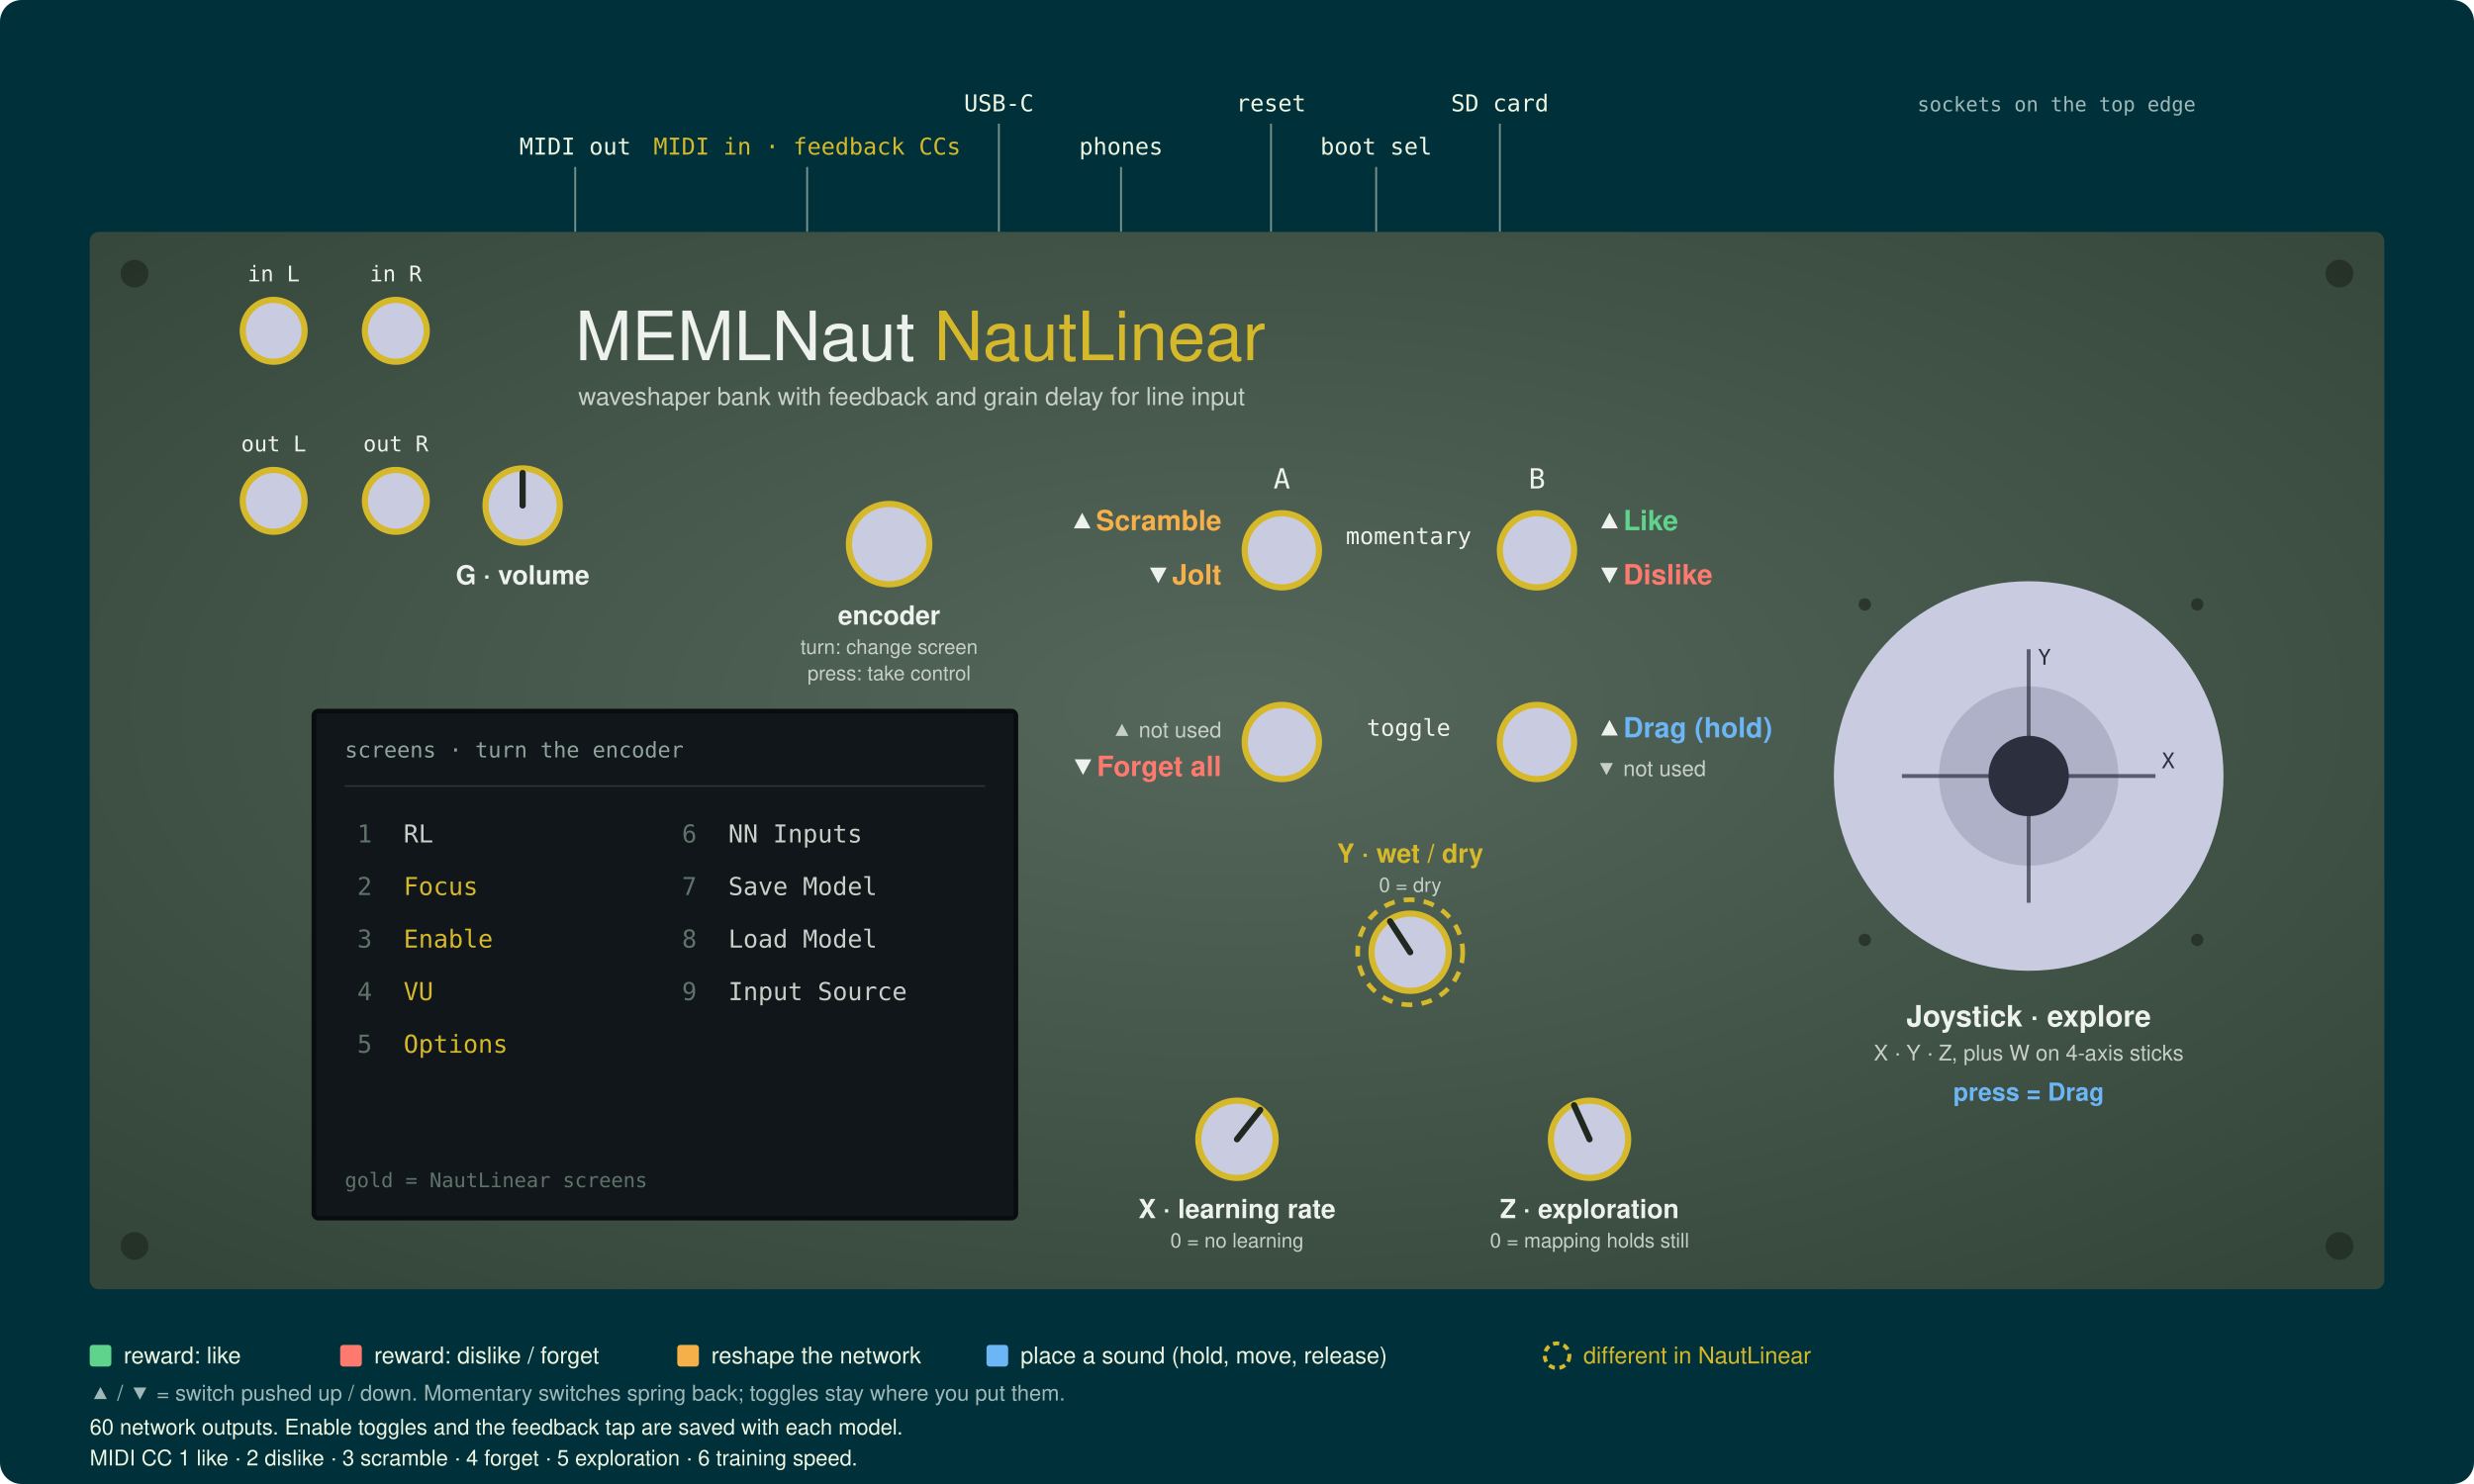
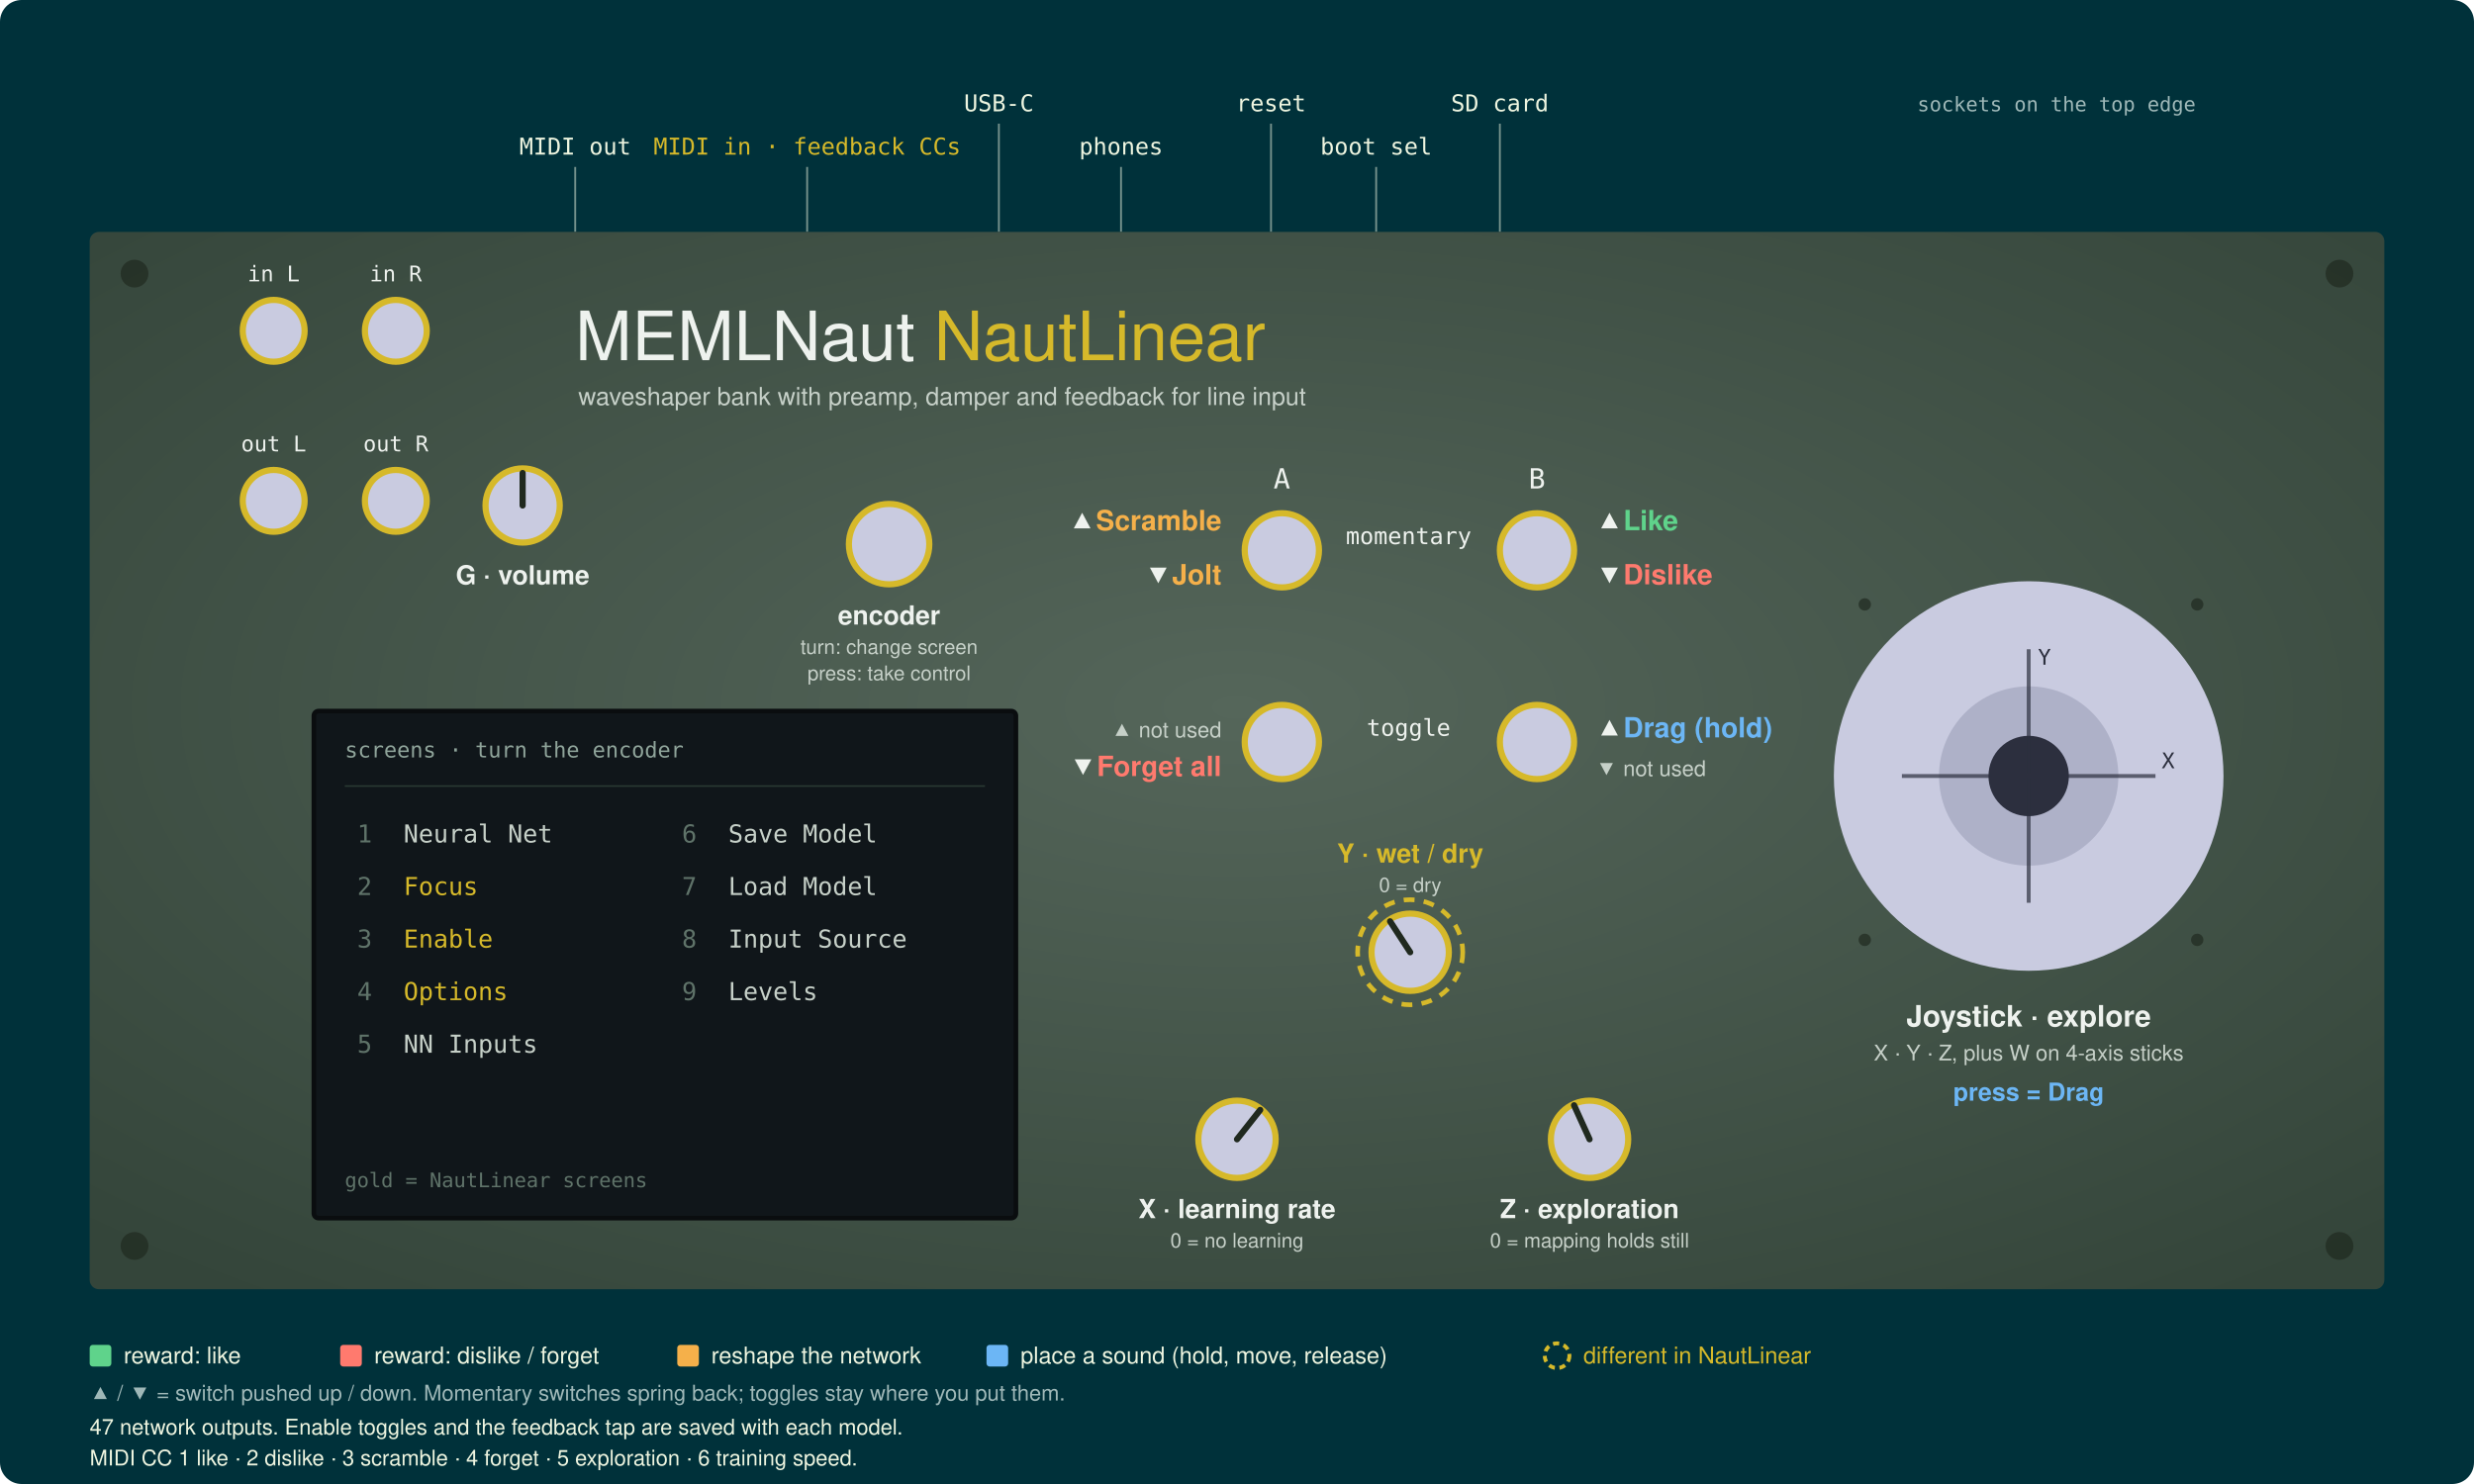
- <svg xmlns="http://www.w3.org/2000/svg" width="1600" height="960" viewBox="0 0 1600 960" role="img" aria-label="MEMLNaut front panel with the NautLinear controls. Momentary switch A (left): up scrambles the network, down jolts it. Momentary B (right): up likes the current sound, down dislikes it. Toggle A (left) down forgets the memory; toggle B (right) up drags a sound to a new place. Knob X sets the learning rate, knob Y sets the wet / dry (0 = dry), Z the exploration. The joystick explores; pressing it also drags.  Screens: Focus, Enable, VU, Options are added for this firmware.">
+ <svg xmlns="http://www.w3.org/2000/svg" width="1600" height="960" viewBox="0 0 1600 960" role="img" aria-label="MEMLNaut front panel with the NautLinear controls. Momentary switch A (left): up scrambles the network, down jolts it. Momentary B (right): up likes the current sound, down dislikes it. Toggle A (left) down forgets the memory; toggle B (right) up drags a sound to a new place. Knob X sets the learning rate, knob Y sets the wet / dry (0 = dry), Z the exploration. The joystick explores; pressing it also drags.  Screens: Focus, Enable, Options are added for this firmware.">
  <defs>
    <radialGradient id="pcb" cx="50%" cy="45%" r="70%">
      <stop offset="0" stop-color="#55665a" />
      <stop offset="1" stop-color="#34453a" />
    </radialGradient>
  </defs>
  <rect width="1600" height="960" rx="14" fill="#00313a" />
  <g font-family="Menlo, Consolas, monospace" font-size="15" fill="#eef5e0" text-anchor="middle">
    <g stroke="#eef5e0" stroke-width="1.2" opacity=".5">
      <line x1="372" y1="108" x2="372" y2="150" />
      <line x1="522" y1="108" x2="522" y2="150" />
      <line x1="646" y1="80" x2="646" y2="150" />
      <line x1="725" y1="108" x2="725" y2="150" />
      <line x1="822" y1="80" x2="822" y2="150" />
      <line x1="890" y1="108" x2="890" y2="150" />
      <line x1="970" y1="80" x2="970" y2="150" />
    </g>
    <text x="372" y="100">MIDI out</text>
    <text x="522" y="100" fill="#d6b92a">MIDI in · feedback CCs</text>
    <text x="646" y="72">USB-C</text>
    <text x="725" y="100">phones</text>
    <text x="822" y="72">reset</text>
    <text x="890" y="100">boot sel</text>
    <text x="970" y="72">SD card</text>
    <text x="1240" y="72" text-anchor="start" fill="#9fb8b8" font-size="13">sockets on the top edge</text>
  </g>
  <rect x="58" y="150" width="1484" height="684" rx="6" fill="url(#pcb)" />
  <g fill="#20291f" opacity=".7">
    <circle cx="87" cy="177" r="9" />
    <circle cx="1513" cy="177" r="9" />
    <circle cx="87" cy="806" r="9" />
    <circle cx="1513" cy="806" r="9" />
  </g>
  <text x="372" y="233" font-family="Helvetica, Arial, sans-serif" font-size="44" fill="#eef2ee">MEMLNaut <tspan fill="#d6b92a">NautLinear</tspan>
  </text>
-   <text x="374" y="262" font-family="Helvetica, Arial, sans-serif" font-size="16" fill="#c6d0c8">waveshaper bank with feedback and grain delay for line input</text>
+   <text x="374" y="262" font-family="Helvetica, Arial, sans-serif" font-size="16" fill="#c6d0c8">waveshaper bank with preamp, damper and feedback for line input</text>
  <g fill="#c9cbe0" stroke="#d6b92a" stroke-width="4">
    <circle cx="177" cy="214" r="20" />
    <circle cx="256" cy="214" r="20" />
    <circle cx="177" cy="324" r="20" />
    <circle cx="256" cy="324" r="20" />
    <circle cx="338" cy="327" r="24" />
  </g>
  <line x1="338" y1="327" x2="338" y2="306" stroke="#20291f" stroke-width="4" stroke-linecap="round" />
  <g font-family="Menlo, Consolas, monospace" font-size="14" fill="#eef2ee" text-anchor="middle">
    <text x="177" y="182">in L</text>
    <text x="256" y="182">in R</text>
    <text x="177" y="292">out L</text>
    <text x="256" y="292">out R</text>
  </g>
  <g font-family="Helvetica, Arial, sans-serif" fill="#eef2ee" text-anchor="middle">
    <text x="338" y="378" font-size="17" font-weight="bold">G · volume</text>
  </g>
  <circle cx="575" cy="352" r="26" fill="#c9cbe0" stroke="#d6b92a" stroke-width="4" />
  <g font-family="Helvetica, Arial, sans-serif" text-anchor="middle">
    <text x="575" y="404" font-size="17" font-weight="bold" fill="#eef2ee">encoder</text>
    <text x="575" y="423" font-size="13" fill="#c6d0c8">turn: change screen</text>
    <text x="575" y="440" font-size="13" fill="#c6d0c8">press: take control</text>
  </g>
  <rect x="203" y="460" width="454" height="328" rx="3" fill="#10161a" stroke="#0a0d0f" stroke-width="3" />
  <text x="223" y="490" font-family="Menlo, Consolas, monospace" font-size="14" fill="#8fa49a">screens · turn the encoder</text>
  <rect x="223" y="508" width="414" height="1" fill="#2a3a33" />
  <g font-family="Menlo, Consolas, monospace" font-size="16">
    <text x="231" y="545" fill="#5f7369"> 1</text>
-     <text x="261" y="545" fill="#c6d0c8">RL</text>
+     <text x="261" y="545" fill="#c6d0c8">Neural Net</text>
    <text x="231" y="579" fill="#5f7369"> 2</text>
    <text x="261" y="579" fill="#d6b92a">Focus</text>
    <text x="231" y="613" fill="#5f7369"> 3</text>
    <text x="261" y="613" fill="#d6b92a">Enable</text>
    <text x="231" y="647" fill="#5f7369"> 4</text>
-     <text x="261" y="647" fill="#d6b92a">VU</text>
+     <text x="261" y="647" fill="#d6b92a">Options</text>
    <text x="231" y="681" fill="#5f7369"> 5</text>
-     <text x="261" y="681" fill="#d6b92a">Options</text>
+     <text x="261" y="681" fill="#c6d0c8">NN Inputs</text>
    <text x="441" y="545" fill="#5f7369"> 6</text>
-     <text x="471" y="545" fill="#c6d0c8">NN Inputs</text>
+     <text x="471" y="545" fill="#c6d0c8">Save Model</text>
    <text x="441" y="579" fill="#5f7369"> 7</text>
-     <text x="471" y="579" fill="#c6d0c8">Save Model</text>
+     <text x="471" y="579" fill="#c6d0c8">Load Model</text>
    <text x="441" y="613" fill="#5f7369"> 8</text>
-     <text x="471" y="613" fill="#c6d0c8">Load Model</text>
+     <text x="471" y="613" fill="#c6d0c8">Input Source</text>
    <text x="441" y="647" fill="#5f7369"> 9</text>
-     <text x="471" y="647" fill="#c6d0c8">Input Source</text>
+     <text x="471" y="647" fill="#c6d0c8">Levels</text>
  </g>
  <text x="223" y="768" font-family="Menlo, Consolas, monospace" font-size="13" fill="#5f7369">gold = NautLinear screens</text>
  <g fill="#c9cbe0" stroke="#d6b92a" stroke-width="4">
    <circle cx="829" cy="356" r="24" />
    <circle cx="994" cy="356" r="24" />
    <circle cx="829" cy="480" r="24" />
    <circle cx="994" cy="480" r="24" />
  </g>
  <g font-family="Menlo, Consolas, monospace" font-size="15" fill="#eef2ee" text-anchor="middle">
    <text x="911" y="352">momentary</text>
    <text x="911" y="476">toggle</text>
    <text x="829" y="316" font-size="18">A</text>
    <text x="994" y="316" font-size="18">B</text>
  </g>
  <g font-family="Helvetica, Arial, sans-serif" font-size="18" font-weight="bold" text-anchor="end">
    <text x="790" y="343" fill="#f5b04a">
      <tspan fill="#eef2ee">▲ </tspan>Scramble</text>
    <text x="790" y="378" fill="#f5b04a">
      <tspan fill="#eef2ee">▼ </tspan>Jolt</text>
    <text x="790" y="477" font-size="14" font-weight="normal" fill="#c6d0c8">▲ not used</text>
    <text x="790" y="502" fill="#ff7a6e">
      <tspan fill="#eef2ee">▼ </tspan>Forget all</text>
  </g>
  <g font-family="Helvetica, Arial, sans-serif" font-size="18" font-weight="bold" text-anchor="start">
    <text x="1032" y="343" fill="#5fd38b">
      <tspan fill="#eef2ee">▲ </tspan>Like</text>
    <text x="1032" y="378" fill="#ff7a6e">
      <tspan fill="#eef2ee">▼ </tspan>Dislike</text>
    <text x="1032" y="477" fill="#6cb6f5">
      <tspan fill="#eef2ee">▲ </tspan>Drag (hold)</text>
    <text x="1032" y="502" font-size="14" font-weight="normal" fill="#c6d0c8">▼ not used</text>
  </g>
  <g fill="#c9cbe0" stroke="#d6b92a" stroke-width="4">
    <circle cx="912" cy="616" r="25" />
    <circle cx="800" cy="737" r="25" />
    <circle cx="1028" cy="737" r="25" />
  </g>
  <g stroke="#20291f" stroke-width="4" stroke-linecap="round">
    <line x1="912" y1="616" x2="899" y2="596" />
    <line x1="800" y1="737" x2="815" y2="718" />
    <line x1="1028" y1="737" x2="1018" y2="715" />
  </g>
  <g font-family="Helvetica, Arial, sans-serif" text-anchor="middle" fill="#eef2ee">
    <text x="912" y="558" font-size="17" font-weight="bold" fill="#d6b92a">Y · wet / dry</text>
    <text x="912" y="577" font-size="13" fill="#c6d0c8">0 = dry</text>
    <text x="800" y="788" font-size="17" font-weight="bold">X · learning rate</text>
    <text x="800" y="807" font-size="13" fill="#c6d0c8">0 = no learning</text>
    <text x="1028" y="788" font-size="17" font-weight="bold">Z · exploration</text>
    <text x="1028" y="807" font-size="13" fill="#c6d0c8">0 = mapping holds still</text>
  </g>
  <circle cx="912" cy="616" r="34" fill="none" stroke="#d6b92a" stroke-width="3" stroke-dasharray="7 6" />
  <circle cx="1312" cy="502" r="126" fill="#c9cbe0" />
  <circle cx="1312" cy="502" r="58" fill="#aeb1c8" />
  <circle cx="1312" cy="502" r="26" fill="#2c2f3e" />
  <g stroke="#2c2f3e" stroke-width="2.5" opacity=".7">
    <line x1="1312" y1="420" x2="1312" y2="584" />
    <line x1="1230" y1="502" x2="1394" y2="502" />
  </g>
  <g font-family="Menlo, Consolas, monospace" font-size="14" fill="#2c2f3e">
    <text x="1398" y="497">X</text>
    <text x="1318" y="430">Y</text>
  </g>
  <g fill="#20291f" opacity=".7">
    <circle cx="1206" cy="391" r="4" />
    <circle cx="1421" cy="391" r="4" />
    <circle cx="1206" cy="608" r="4" />
    <circle cx="1421" cy="608" r="4" />
  </g>
  <g font-family="Helvetica, Arial, sans-serif" text-anchor="middle" fill="#eef2ee">
    <text x="1312" y="664" font-size="19" font-weight="bold">Joystick · explore</text>
    <text x="1312" y="686" font-size="14" fill="#c6d0c8">X · Y · Z, plus W on 4-axis sticks</text>
    <text x="1312" y="712" font-size="16" font-weight="bold" fill="#6cb6f5">press = Drag</text>
  </g>
  <g font-family="Helvetica, Arial, sans-serif" font-size="15" fill="#eef5e0">
    <rect x="58" y="870" width="14" height="14" rx="2" fill="#5fd38b" />
    <text x="80" y="882">reward: like</text>
    <rect x="220" y="870" width="14" height="14" rx="2" fill="#ff7a6e" />
    <text x="242" y="882">reward: dislike / forget</text>
    <rect x="438" y="870" width="14" height="14" rx="2" fill="#f5b04a" />
    <text x="460" y="882">reshape the network</text>
    <rect x="638" y="870" width="14" height="14" rx="2" fill="#6cb6f5" />
    <text x="660" y="882">place a sound (hold, move, release)</text>
    <circle cx="1007" cy="877" r="8" fill="none" stroke="#d6b92a" stroke-width="2.5" stroke-dasharray="4 3" />
    <text x="1024" y="882" fill="#d6b92a">different in NautLinear</text>
    <text x="58" y="906" fill="#9fb8b8" font-size="14">▲ / ▼ = switch pushed up / down. Momentary switches spring back; toggles stay where you put them.</text>
-     <text x="58" y="928" fill="#eef5e0" font-size="14">60 network outputs. Enable toggles and the feedback tap are saved with each model.</text>
+     <text x="58" y="928" fill="#eef5e0" font-size="14">47 network outputs. Enable toggles and the feedback tap are saved with each model.</text>
    <text x="58" y="948" fill="#eef5e0" font-size="14">MIDI CC 1 like · 2 dislike · 3 scramble · 4 forget · 5 exploration · 6 training speed.</text>
  </g>
</svg>
